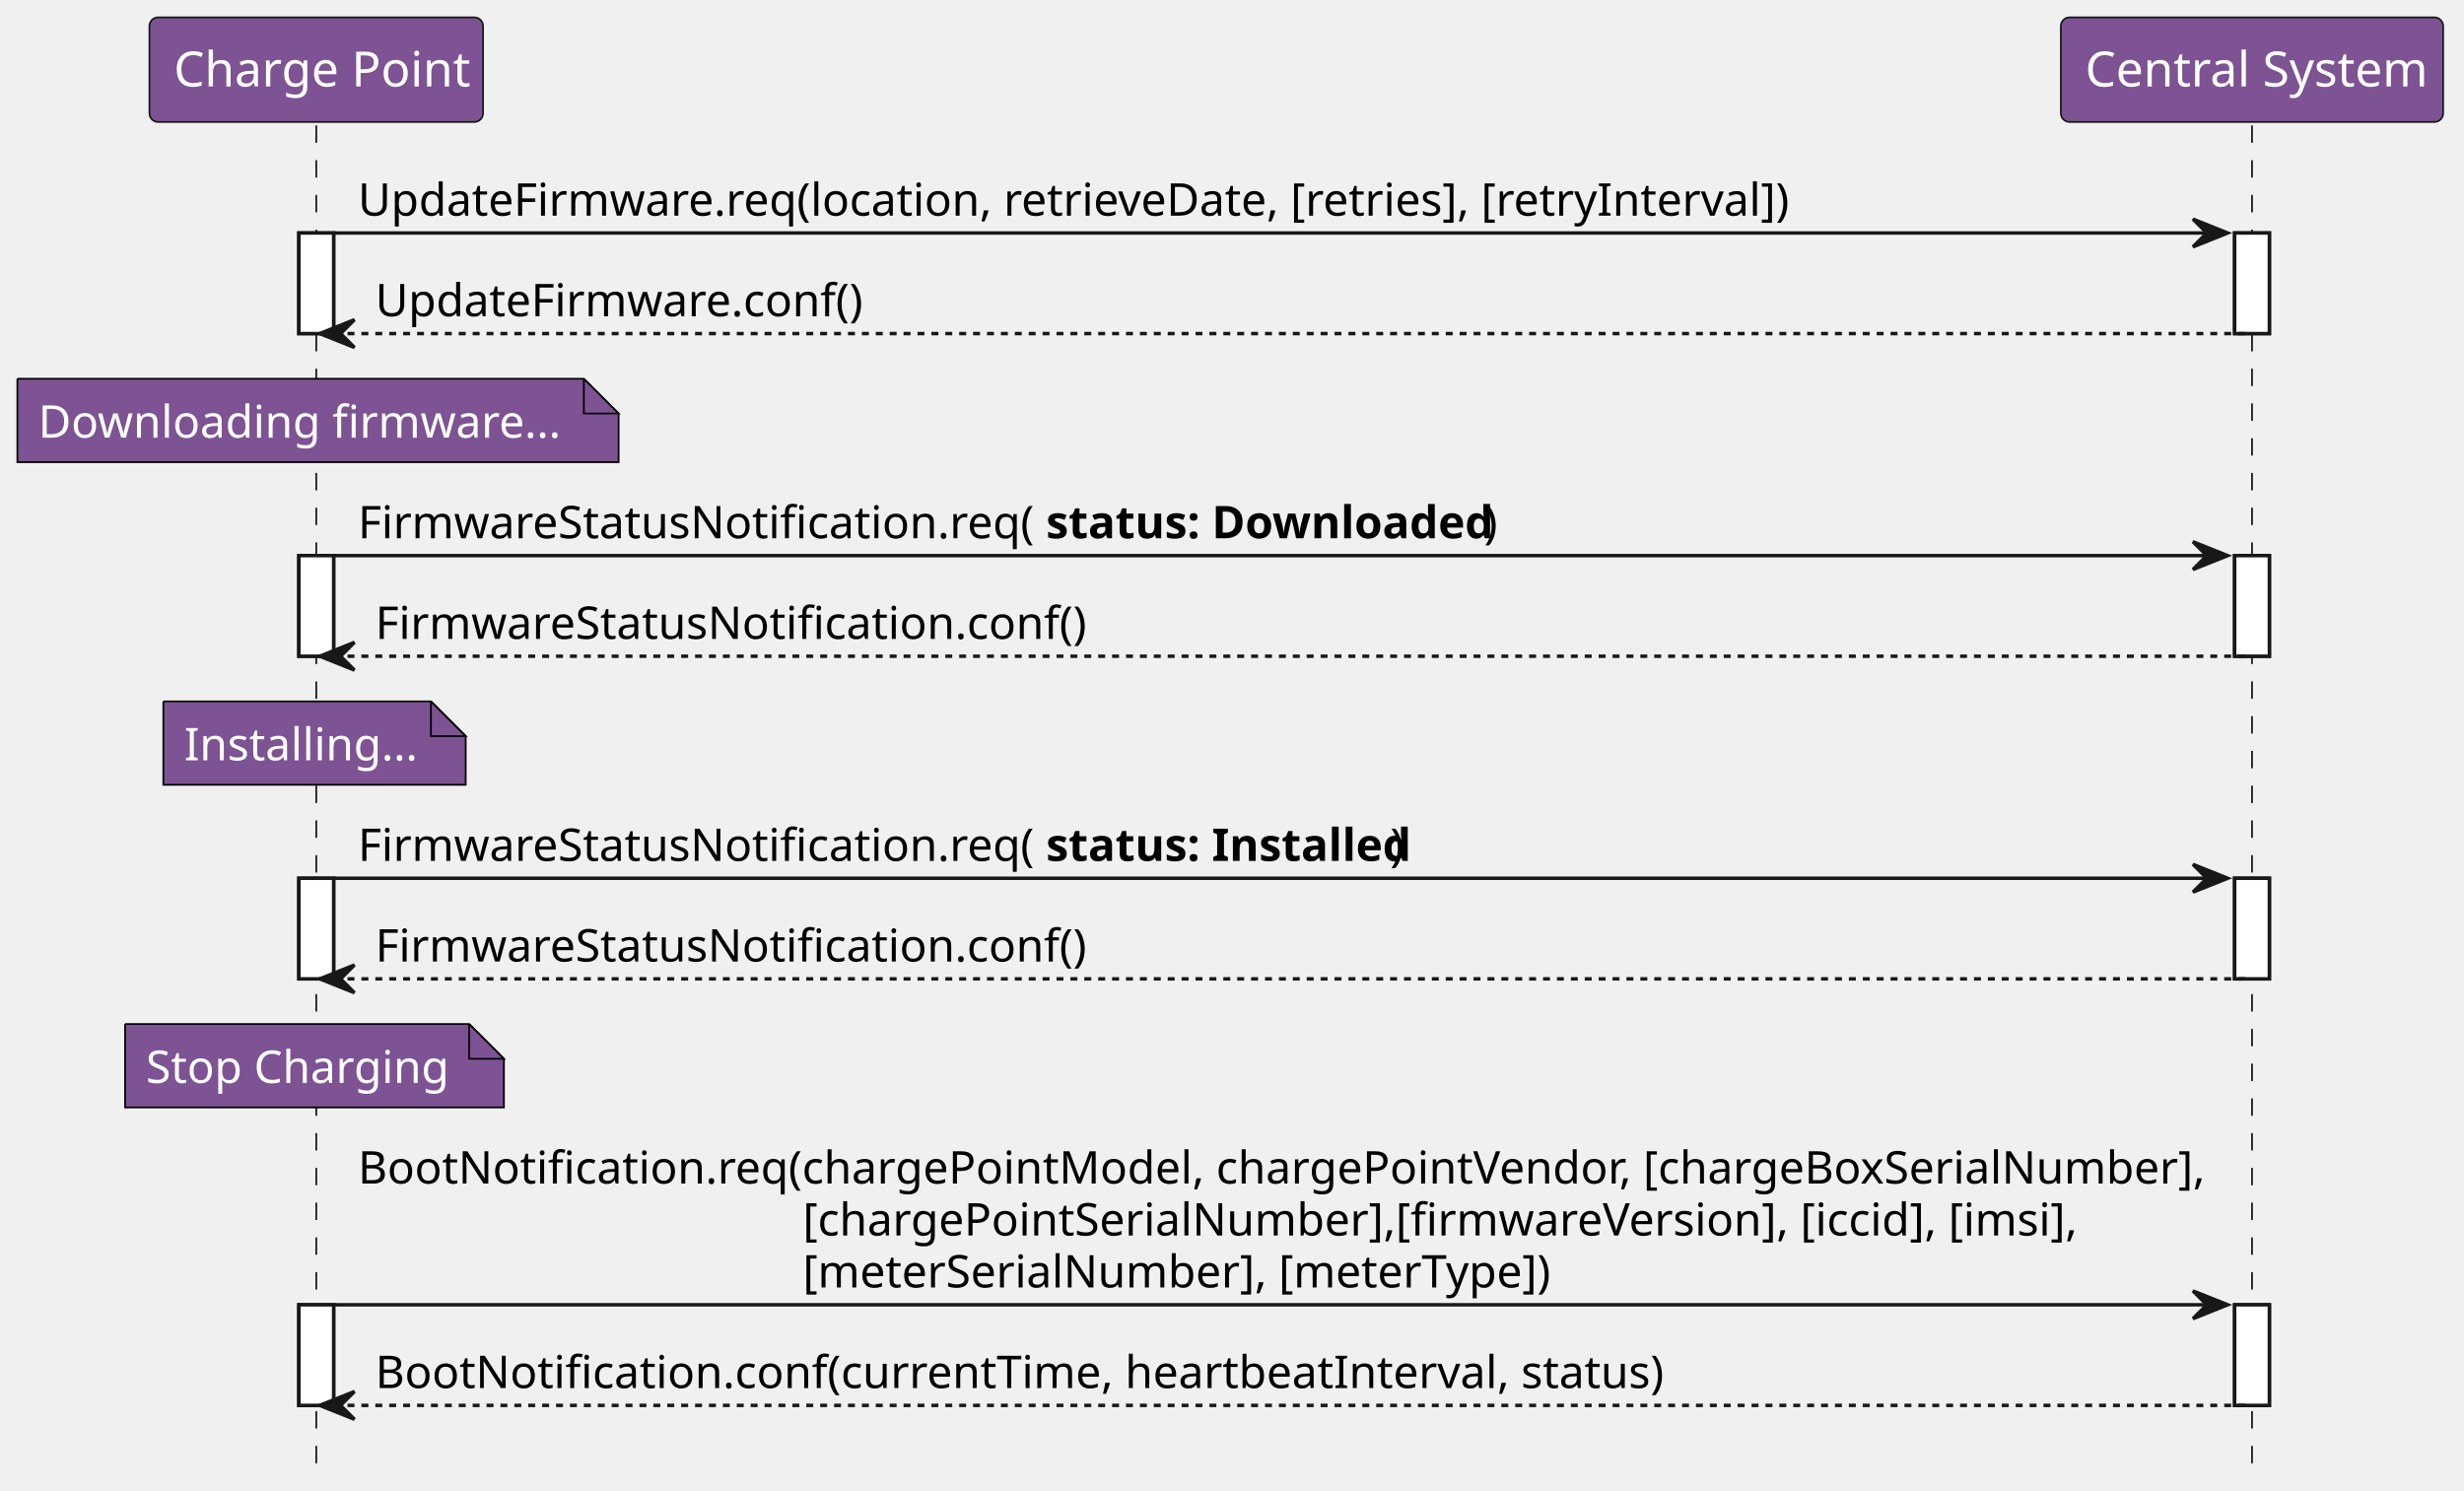
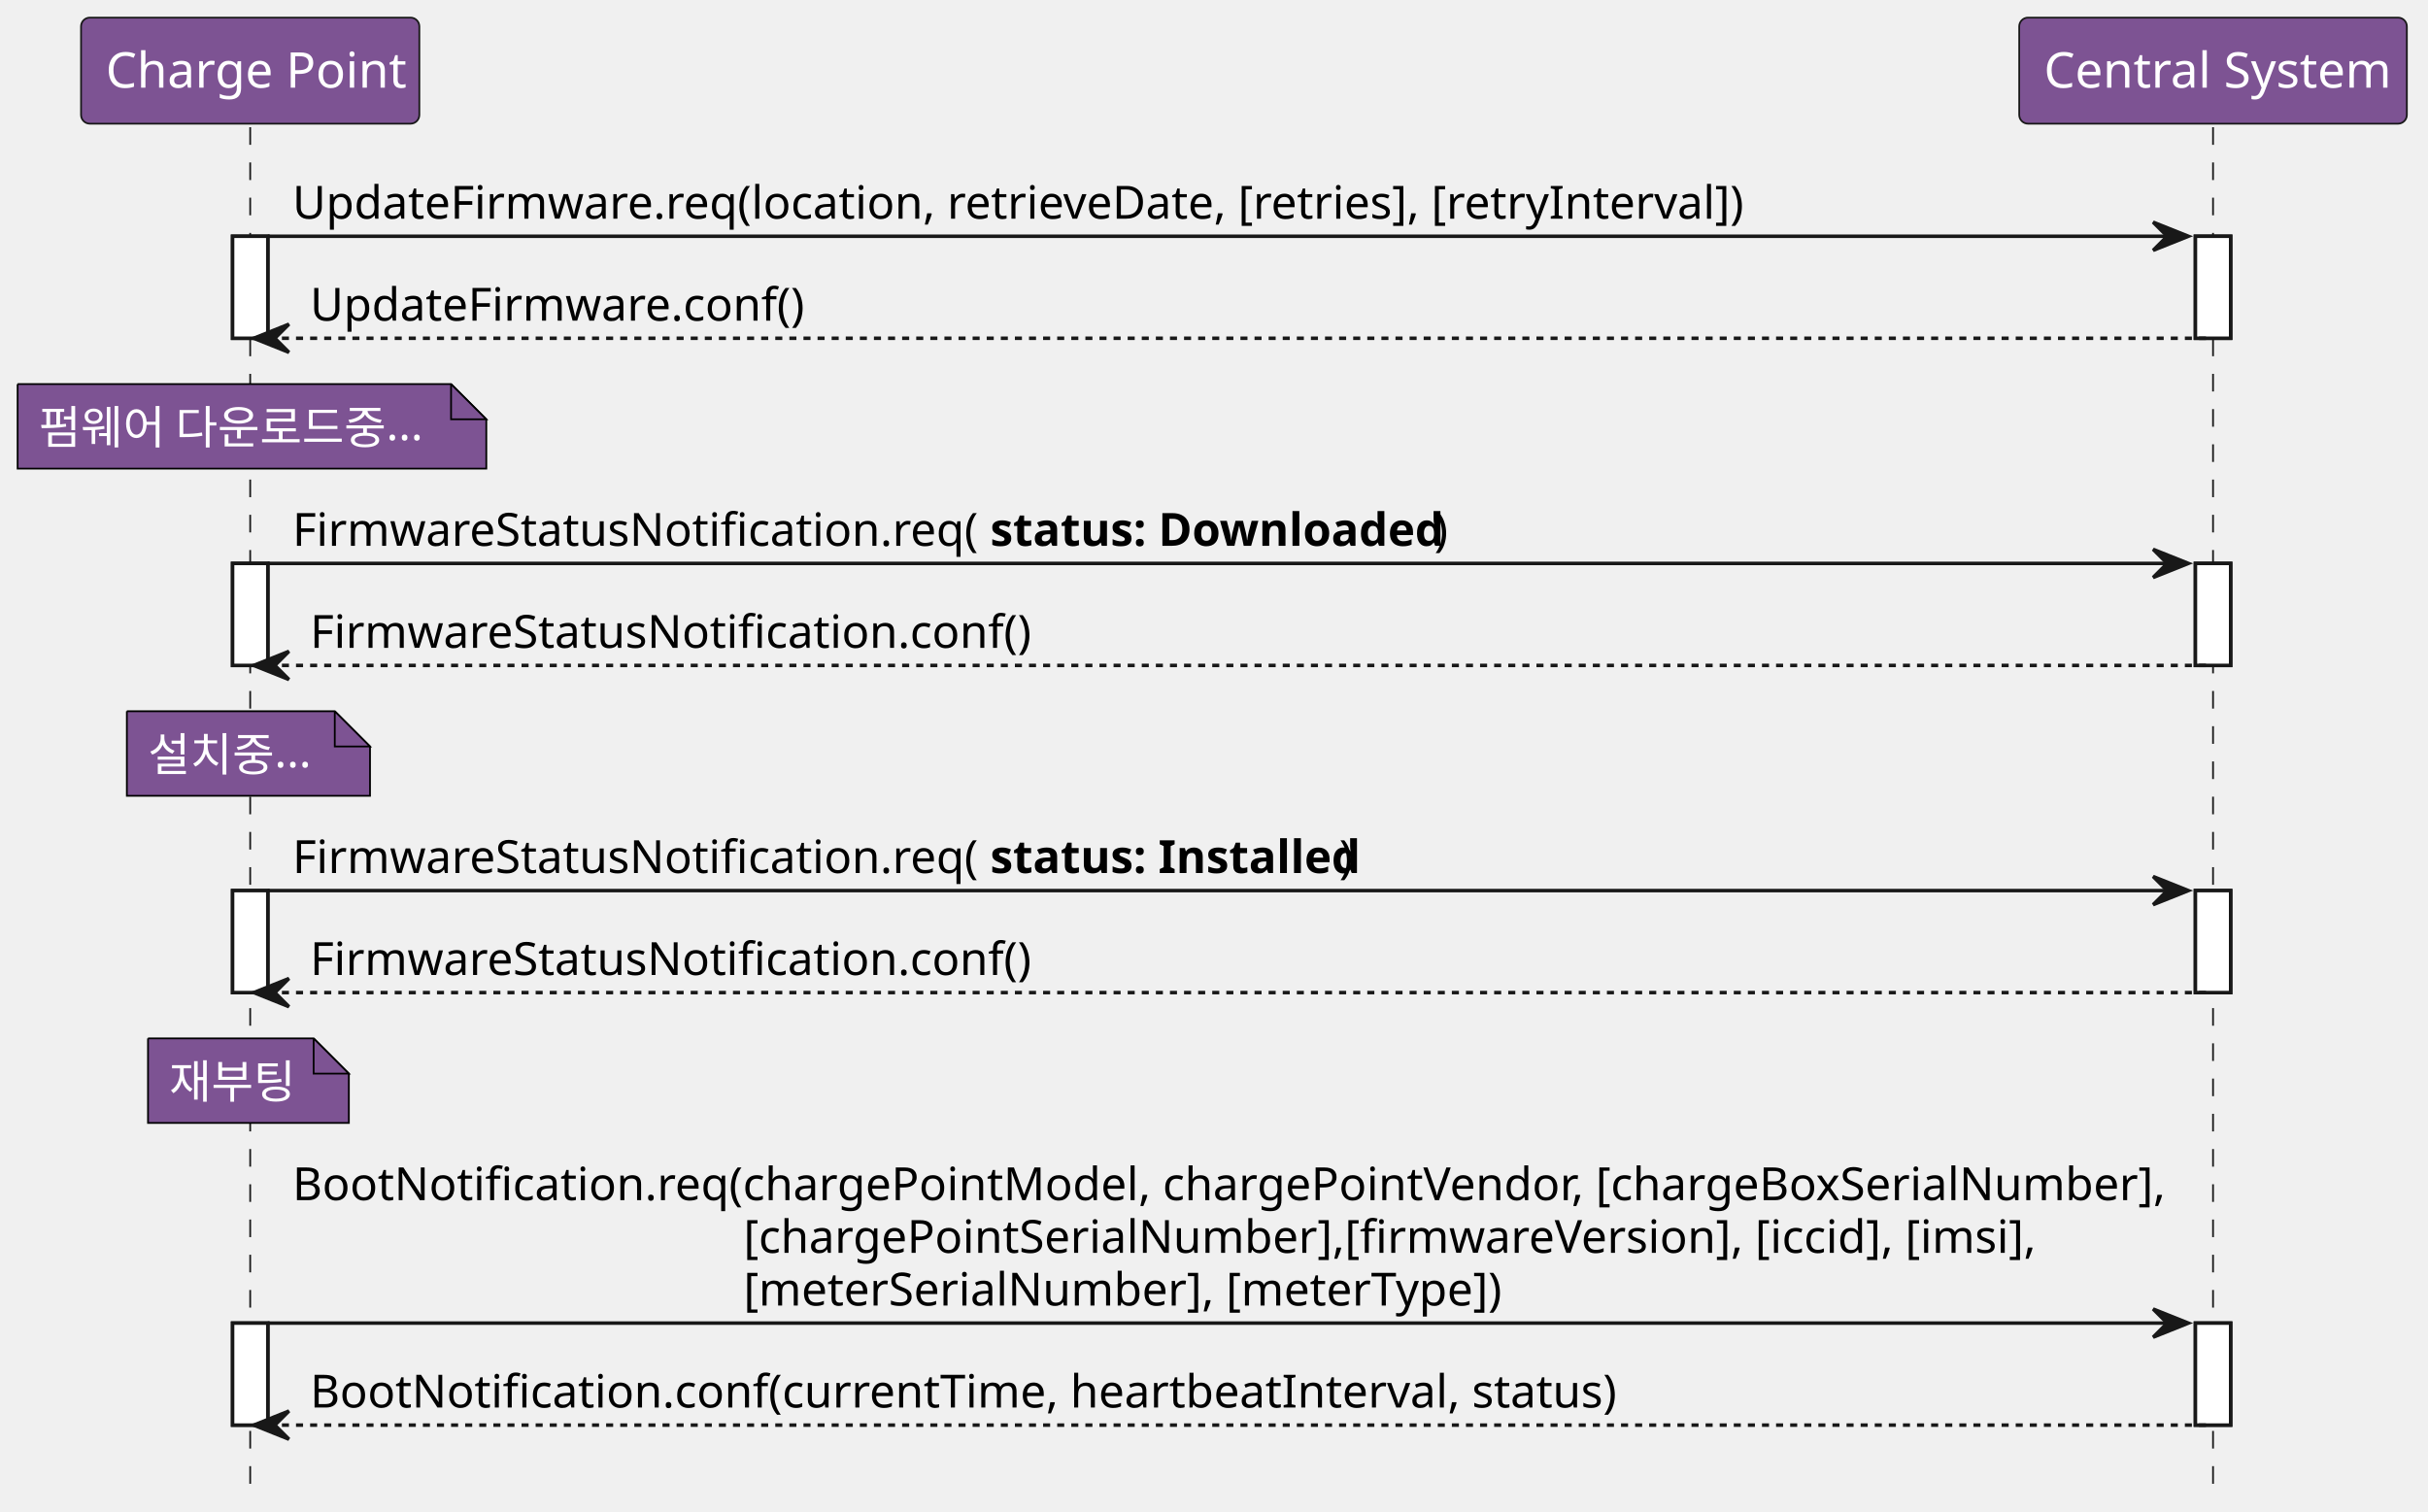
- <svg xmlns="http://www.w3.org/2000/svg" contentStyleType="text/css" height="429px" preserveAspectRatio="none" style="width:709px;height:429px;background:#FFFFFF;" version="1.1" viewBox="0 0 709 429" width="709px" zoomAndPan="magnify">
+ <svg xmlns="http://www.w3.org/2000/svg" contentStyleType="text/css" height="429px" preserveAspectRatio="none" style="width:689px;height:429px;background:#FFFFFF;" version="1.1" viewBox="0 0 689 429" width="689px" zoomAndPan="magnify">
  <defs />
  <g>
-     <rect fill="#FFFFFF" height="28.95" style="stroke:#181818;stroke-width:1.0;" width="10" x="86" y="67.05" />
-     <rect fill="#FFFFFF" height="28.95" style="stroke:#181818;stroke-width:1.0;" width="10" x="86" y="159.9" />
-     <rect fill="#FFFFFF" height="28.95" style="stroke:#181818;stroke-width:1.0;" width="10" x="86" y="252.75" />
-     <rect fill="#FFFFFF" height="28.95" style="stroke:#181818;stroke-width:1.0;" width="10" x="86" y="375.5" />
-     <rect fill="#FFFFFF" height="28.95" style="stroke:#181818;stroke-width:1.0;" width="10" x="643" y="67.05" />
-     <rect fill="#FFFFFF" height="28.95" style="stroke:#181818;stroke-width:1.0;" width="10" x="643" y="159.9" />
-     <rect fill="#FFFFFF" height="28.95" style="stroke:#181818;stroke-width:1.0;" width="10" x="643" y="252.75" />
-     <rect fill="#FFFFFF" height="28.95" style="stroke:#181818;stroke-width:1.0;" width="10" x="643" y="375.5" />
-     <line style="stroke:#181818;stroke-width:0.5;stroke-dasharray:5.0,5.0;" x1="91" x2="91" y1="36.1" y2="422.45" />
-     <line style="stroke:#181818;stroke-width:0.5;stroke-dasharray:5.0,5.0;" x1="648" x2="648" y1="36.1" y2="422.45" />
-     <rect fill="#7D5393" height="30.1" rx="2.5" ry="2.5" style="stroke:#181818;stroke-width:0.5;" width="96" x="43" y="5" />
-     <text fill="#FFFFFF" font-family="NanumGothic" font-size="14" lengthAdjust="spacing" textLength="82" x="50" y="24.88">Charge Point</text>
-     <rect fill="#7D5393" height="30.1" rx="2.5" ry="2.5" style="stroke:#181818;stroke-width:0.5;" width="110" x="593" y="5" />
-     <text fill="#FFFFFF" font-family="NanumGothic" font-size="14" lengthAdjust="spacing" textLength="96" x="600" y="24.88">Central System</text>
-     <rect fill="#FFFFFF" height="28.95" style="stroke:#181818;stroke-width:1.0;" width="10" x="86" y="67.05" />
-     <rect fill="#FFFFFF" height="28.95" style="stroke:#181818;stroke-width:1.0;" width="10" x="86" y="159.9" />
-     <rect fill="#FFFFFF" height="28.95" style="stroke:#181818;stroke-width:1.0;" width="10" x="86" y="252.75" />
-     <rect fill="#FFFFFF" height="28.95" style="stroke:#181818;stroke-width:1.0;" width="10" x="86" y="375.5" />
-     <rect fill="#FFFFFF" height="28.95" style="stroke:#181818;stroke-width:1.0;" width="10" x="643" y="67.05" />
-     <rect fill="#FFFFFF" height="28.95" style="stroke:#181818;stroke-width:1.0;" width="10" x="643" y="159.9" />
-     <rect fill="#FFFFFF" height="28.95" style="stroke:#181818;stroke-width:1.0;" width="10" x="643" y="252.75" />
-     <rect fill="#FFFFFF" height="28.95" style="stroke:#181818;stroke-width:1.0;" width="10" x="643" y="375.5" />
-     <polygon fill="#181818" points="631,63.05,641,67.05,631,71.05,635,67.05" style="stroke:#181818;stroke-width:1.0;" />
-     <line style="stroke:#181818;stroke-width:1.0;" x1="96" x2="637" y1="67.05" y2="67.05" />
-     <text fill="#000000" font-family="NanumGothic" font-size="13" lengthAdjust="spacing" textLength="410" x="103" y="62.06">UpdateFirmware.req(location, retrieveDate, [retries], [retryInterval])</text>
-     <polygon fill="#181818" points="102,92,92,96,102,100,98,96" style="stroke:#181818;stroke-width:1.0;" />
-     <line style="stroke:#181818;stroke-width:1.0;stroke-dasharray:2.0,2.0;" x1="96" x2="647" y1="96" y2="96" />
-     <text fill="#000000" font-family="NanumGothic" font-size="13" lengthAdjust="spacing" textLength="142" x="108" y="91.01">UpdateFirmware.conf()</text>
-     <path d="M5,109 L5,133 L178,133 L178,119 L168,109 L5,109 " fill="#7D5393" style="stroke:#000000;stroke-width:0.5;" />
-     <path d="M168,109 L168,119 L178,119 L168,109 " fill="#7D5393" style="stroke:#000000;stroke-width:0.5;" />
-     <text fill="#FFFFFF" font-family="NanumGothic" font-size="13" lengthAdjust="spacing" textLength="152" x="11" y="125.96">Downloading firmware...</text>
-     <polygon fill="#181818" points="631,155.9,641,159.9,631,163.9,635,159.9" style="stroke:#181818;stroke-width:1.0;" />
-     <line style="stroke:#181818;stroke-width:1.0;" x1="96" x2="637" y1="159.9" y2="159.9" />
-     <text fill="#000000" font-family="NanumGothic" font-size="13" lengthAdjust="spacing" textLength="194" x="103" y="154.91">FirmwareStatusNotification.req(</text>
-     <text fill="#000000" font-family="NanumGothic" font-size="13" font-weight="bold" lengthAdjust="spacing" textLength="122" x="301" y="154.91">status: Downloaded</text>
-     <text fill="#000000" font-family="NanumGothic" font-size="13" lengthAdjust="spacing" textLength="5" x="427" y="154.91">)</text>
-     <polygon fill="#181818" points="102,184.85,92,188.85,102,192.85,98,188.85" style="stroke:#181818;stroke-width:1.0;" />
-     <line style="stroke:#181818;stroke-width:1.0;stroke-dasharray:2.0,2.0;" x1="96" x2="647" y1="188.85" y2="188.85" />
-     <text fill="#000000" font-family="NanumGothic" font-size="13" lengthAdjust="spacing" textLength="206" x="108" y="183.86">FirmwareStatusNotification.conf()</text>
-     <path d="M47,201.85 L47,225.85 L134,225.85 L134,211.85 L124,201.85 L47,201.85 " fill="#7D5393" style="stroke:#000000;stroke-width:0.5;" />
-     <path d="M124,201.85 L124,211.85 L134,211.85 L124,201.85 " fill="#7D5393" style="stroke:#000000;stroke-width:0.5;" />
-     <text fill="#FFFFFF" font-family="NanumGothic" font-size="13" lengthAdjust="spacing" textLength="66" x="53" y="218.81">Installing...</text>
-     <polygon fill="#181818" points="631,248.75,641,252.75,631,256.75,635,252.75" style="stroke:#181818;stroke-width:1.0;" />
-     <line style="stroke:#181818;stroke-width:1.0;" x1="96" x2="637" y1="252.75" y2="252.75" />
-     <text fill="#000000" font-family="NanumGothic" font-size="13" lengthAdjust="spacing" textLength="194" x="103" y="247.76">FirmwareStatusNotification.req(</text>
-     <text fill="#000000" font-family="NanumGothic" font-size="13" font-weight="bold" lengthAdjust="spacing" textLength="95" x="301" y="247.76">status: Installed</text>
-     <text fill="#000000" font-family="NanumGothic" font-size="13" lengthAdjust="spacing" textLength="5" x="400" y="247.76">)</text>
-     <polygon fill="#181818" points="102,277.7,92,281.7,102,285.7,98,281.7" style="stroke:#181818;stroke-width:1.0;" />
-     <line style="stroke:#181818;stroke-width:1.0;stroke-dasharray:2.0,2.0;" x1="96" x2="647" y1="281.7" y2="281.7" />
-     <text fill="#000000" font-family="NanumGothic" font-size="13" lengthAdjust="spacing" textLength="206" x="108" y="276.71">FirmwareStatusNotification.conf()</text>
-     <path d="M36,294.7 L36,318.7 L145,318.7 L145,304.7 L135,294.7 L36,294.7 " fill="#7D5393" style="stroke:#000000;stroke-width:0.5;" />
-     <path d="M135,294.7 L135,304.7 L145,304.7 L135,294.7 " fill="#7D5393" style="stroke:#000000;stroke-width:0.5;" />
-     <text fill="#FFFFFF" font-family="NanumGothic" font-size="13" lengthAdjust="spacing" textLength="88" x="42" y="311.66">Stop Charging</text>
-     <polygon fill="#181818" points="631,371.5,641,375.5,631,379.5,635,375.5" style="stroke:#181818;stroke-width:1.0;" />
-     <line style="stroke:#181818;stroke-width:1.0;" x1="96" x2="637" y1="375.5" y2="375.5" />
-     <text fill="#000000" font-family="NanumGothic" font-size="13" lengthAdjust="spacing" textLength="533" x="103" y="340.61">BootNotification.req(chargePointModel, chargePointVendor, [chargeBoxSerialNumber],</text>
-     <text fill="#000000" font-family="NanumGothic" font-size="13" lengthAdjust="spacing" textLength="369" x="231" y="355.56">[chargePointSerialNumber],[firmwareVersion], [iccid], [imsi],</text>
-     <text fill="#000000" font-family="NanumGothic" font-size="13" lengthAdjust="spacing" textLength="214" x="231" y="370.51">[meterSerialNumber], [meterType])</text>
-     <polygon fill="#181818" points="102,400.45,92,404.45,102,408.45,98,404.45" style="stroke:#181818;stroke-width:1.0;" />
-     <line style="stroke:#181818;stroke-width:1.0;stroke-dasharray:2.0,2.0;" x1="96" x2="647" y1="404.45" y2="404.45" />
-     <text fill="#000000" font-family="NanumGothic" font-size="13" lengthAdjust="spacing" textLength="369" x="108" y="399.46">BootNotification.conf(currentTime, heartbeatInterval, status)</text>
+     <rect fill="#FFFFFF" height="28.95" style="stroke:#181818;stroke-width:1.0;" width="10" x="66" y="67.05" />
+     <rect fill="#FFFFFF" height="28.95" style="stroke:#181818;stroke-width:1.0;" width="10" x="66" y="159.9" />
+     <rect fill="#FFFFFF" height="28.95" style="stroke:#181818;stroke-width:1.0;" width="10" x="66" y="252.75" />
+     <rect fill="#FFFFFF" height="28.95" style="stroke:#181818;stroke-width:1.0;" width="10" x="66" y="375.5" />
+     <rect fill="#FFFFFF" height="28.95" style="stroke:#181818;stroke-width:1.0;" width="10" x="623" y="67.05" />
+     <rect fill="#FFFFFF" height="28.95" style="stroke:#181818;stroke-width:1.0;" width="10" x="623" y="159.9" />
+     <rect fill="#FFFFFF" height="28.95" style="stroke:#181818;stroke-width:1.0;" width="10" x="623" y="252.75" />
+     <rect fill="#FFFFFF" height="28.95" style="stroke:#181818;stroke-width:1.0;" width="10" x="623" y="375.5" />
+     <line style="stroke:#181818;stroke-width:0.5;stroke-dasharray:5.0,5.0;" x1="71" x2="71" y1="36.1" y2="422.45" />
+     <line style="stroke:#181818;stroke-width:0.5;stroke-dasharray:5.0,5.0;" x1="628" x2="628" y1="36.1" y2="422.45" />
+     <rect fill="#7D5393" height="30.1" rx="2.5" ry="2.5" style="stroke:#181818;stroke-width:0.5;" width="96" x="23" y="5" />
+     <text fill="#FFFFFF" font-family="NanumGothic" font-size="14" lengthAdjust="spacing" textLength="82" x="30" y="24.88">Charge Point</text>
+     <rect fill="#7D5393" height="30.1" rx="2.5" ry="2.5" style="stroke:#181818;stroke-width:0.5;" width="110" x="573" y="5" />
+     <text fill="#FFFFFF" font-family="NanumGothic" font-size="14" lengthAdjust="spacing" textLength="96" x="580" y="24.88">Central System</text>
+     <rect fill="#FFFFFF" height="28.95" style="stroke:#181818;stroke-width:1.0;" width="10" x="66" y="67.05" />
+     <rect fill="#FFFFFF" height="28.95" style="stroke:#181818;stroke-width:1.0;" width="10" x="66" y="159.9" />
+     <rect fill="#FFFFFF" height="28.95" style="stroke:#181818;stroke-width:1.0;" width="10" x="66" y="252.75" />
+     <rect fill="#FFFFFF" height="28.95" style="stroke:#181818;stroke-width:1.0;" width="10" x="66" y="375.5" />
+     <rect fill="#FFFFFF" height="28.95" style="stroke:#181818;stroke-width:1.0;" width="10" x="623" y="67.05" />
+     <rect fill="#FFFFFF" height="28.95" style="stroke:#181818;stroke-width:1.0;" width="10" x="623" y="159.9" />
+     <rect fill="#FFFFFF" height="28.95" style="stroke:#181818;stroke-width:1.0;" width="10" x="623" y="252.75" />
+     <rect fill="#FFFFFF" height="28.95" style="stroke:#181818;stroke-width:1.0;" width="10" x="623" y="375.5" />
+     <polygon fill="#181818" points="611,63.05,621,67.05,611,71.05,615,67.05" style="stroke:#181818;stroke-width:1.0;" />
+     <line style="stroke:#181818;stroke-width:1.0;" x1="76" x2="617" y1="67.05" y2="67.05" />
+     <text fill="#000000" font-family="NanumGothic" font-size="13" lengthAdjust="spacing" textLength="410" x="83" y="62.06">UpdateFirmware.req(location, retrieveDate, [retries], [retryInterval])</text>
+     <polygon fill="#181818" points="82,92,72,96,82,100,78,96" style="stroke:#181818;stroke-width:1.0;" />
+     <line style="stroke:#181818;stroke-width:1.0;stroke-dasharray:2.0,2.0;" x1="76" x2="627" y1="96" y2="96" />
+     <text fill="#000000" font-family="NanumGothic" font-size="13" lengthAdjust="spacing" textLength="142" x="88" y="91.01">UpdateFirmware.conf()</text>
+     <path d="M5,109 L5,133 L138,133 L138,119 L128,109 L5,109 " fill="#7D5393" style="stroke:#000000;stroke-width:0.5;" />
+     <path d="M128,109 L128,119 L138,119 L128,109 " fill="#7D5393" style="stroke:#000000;stroke-width:0.5;" />
+     <text fill="#FFFFFF" font-family="NanumGothic" font-size="13" lengthAdjust="spacing" textLength="112" x="11" y="125.96">펌웨어 다운로드중...</text>
+     <polygon fill="#181818" points="611,155.9,621,159.9,611,163.9,615,159.9" style="stroke:#181818;stroke-width:1.0;" />
+     <line style="stroke:#181818;stroke-width:1.0;" x1="76" x2="617" y1="159.9" y2="159.9" />
+     <text fill="#000000" font-family="NanumGothic" font-size="13" lengthAdjust="spacing" textLength="194" x="83" y="154.91">FirmwareStatusNotification.req(</text>
+     <text fill="#000000" font-family="NanumGothic" font-size="13" font-weight="bold" lengthAdjust="spacing" textLength="122" x="281" y="154.91">status: Downloaded</text>
+     <text fill="#000000" font-family="NanumGothic" font-size="13" lengthAdjust="spacing" textLength="5" x="407" y="154.91">)</text>
+     <polygon fill="#181818" points="82,184.85,72,188.85,82,192.85,78,188.85" style="stroke:#181818;stroke-width:1.0;" />
+     <line style="stroke:#181818;stroke-width:1.0;stroke-dasharray:2.0,2.0;" x1="76" x2="627" y1="188.85" y2="188.85" />
+     <text fill="#000000" font-family="NanumGothic" font-size="13" lengthAdjust="spacing" textLength="206" x="88" y="183.86">FirmwareStatusNotification.conf()</text>
+     <path d="M36,201.85 L36,225.85 L105,225.85 L105,211.85 L95,201.85 L36,201.85 " fill="#7D5393" style="stroke:#000000;stroke-width:0.5;" />
+     <path d="M95,201.85 L95,211.85 L105,211.85 L95,201.85 " fill="#7D5393" style="stroke:#000000;stroke-width:0.5;" />
+     <text fill="#FFFFFF" font-family="NanumGothic" font-size="13" lengthAdjust="spacing" textLength="48" x="42" y="218.81">설치중...</text>
+     <polygon fill="#181818" points="611,248.75,621,252.75,611,256.75,615,252.75" style="stroke:#181818;stroke-width:1.0;" />
+     <line style="stroke:#181818;stroke-width:1.0;" x1="76" x2="617" y1="252.75" y2="252.75" />
+     <text fill="#000000" font-family="NanumGothic" font-size="13" lengthAdjust="spacing" textLength="194" x="83" y="247.76">FirmwareStatusNotification.req(</text>
+     <text fill="#000000" font-family="NanumGothic" font-size="13" font-weight="bold" lengthAdjust="spacing" textLength="95" x="281" y="247.76">status: Installed</text>
+     <text fill="#000000" font-family="NanumGothic" font-size="13" lengthAdjust="spacing" textLength="5" x="380" y="247.76">)</text>
+     <polygon fill="#181818" points="82,277.7,72,281.7,82,285.7,78,281.7" style="stroke:#181818;stroke-width:1.0;" />
+     <line style="stroke:#181818;stroke-width:1.0;stroke-dasharray:2.0,2.0;" x1="76" x2="627" y1="281.7" y2="281.7" />
+     <text fill="#000000" font-family="NanumGothic" font-size="13" lengthAdjust="spacing" textLength="206" x="88" y="276.71">FirmwareStatusNotification.conf()</text>
+     <path d="M42,294.7 L42,318.7 L99,318.7 L99,304.7 L89,294.7 L42,294.7 " fill="#7D5393" style="stroke:#000000;stroke-width:0.5;" />
+     <path d="M89,294.7 L89,304.7 L99,304.7 L89,294.7 " fill="#7D5393" style="stroke:#000000;stroke-width:0.5;" />
+     <text fill="#FFFFFF" font-family="NanumGothic" font-size="13" lengthAdjust="spacing" textLength="36" x="48" y="311.66">재부팅</text>
+     <polygon fill="#181818" points="611,371.5,621,375.5,611,379.5,615,375.5" style="stroke:#181818;stroke-width:1.0;" />
+     <line style="stroke:#181818;stroke-width:1.0;" x1="76" x2="617" y1="375.5" y2="375.5" />
+     <text fill="#000000" font-family="NanumGothic" font-size="13" lengthAdjust="spacing" textLength="533" x="83" y="340.61">BootNotification.req(chargePointModel, chargePointVendor, [chargeBoxSerialNumber],</text>
+     <text fill="#000000" font-family="NanumGothic" font-size="13" lengthAdjust="spacing" textLength="369" x="211" y="355.56">[chargePointSerialNumber],[firmwareVersion], [iccid], [imsi],</text>
+     <text fill="#000000" font-family="NanumGothic" font-size="13" lengthAdjust="spacing" textLength="214" x="211" y="370.51">[meterSerialNumber], [meterType])</text>
+     <polygon fill="#181818" points="82,400.45,72,404.45,82,408.45,78,404.45" style="stroke:#181818;stroke-width:1.0;" />
+     <line style="stroke:#181818;stroke-width:1.0;stroke-dasharray:2.0,2.0;" x1="76" x2="627" y1="404.45" y2="404.45" />
+     <text fill="#000000" font-family="NanumGothic" font-size="13" lengthAdjust="spacing" textLength="369" x="88" y="399.46">BootNotification.conf(currentTime, heartbeatInterval, status)</text>
  </g>
</svg>
